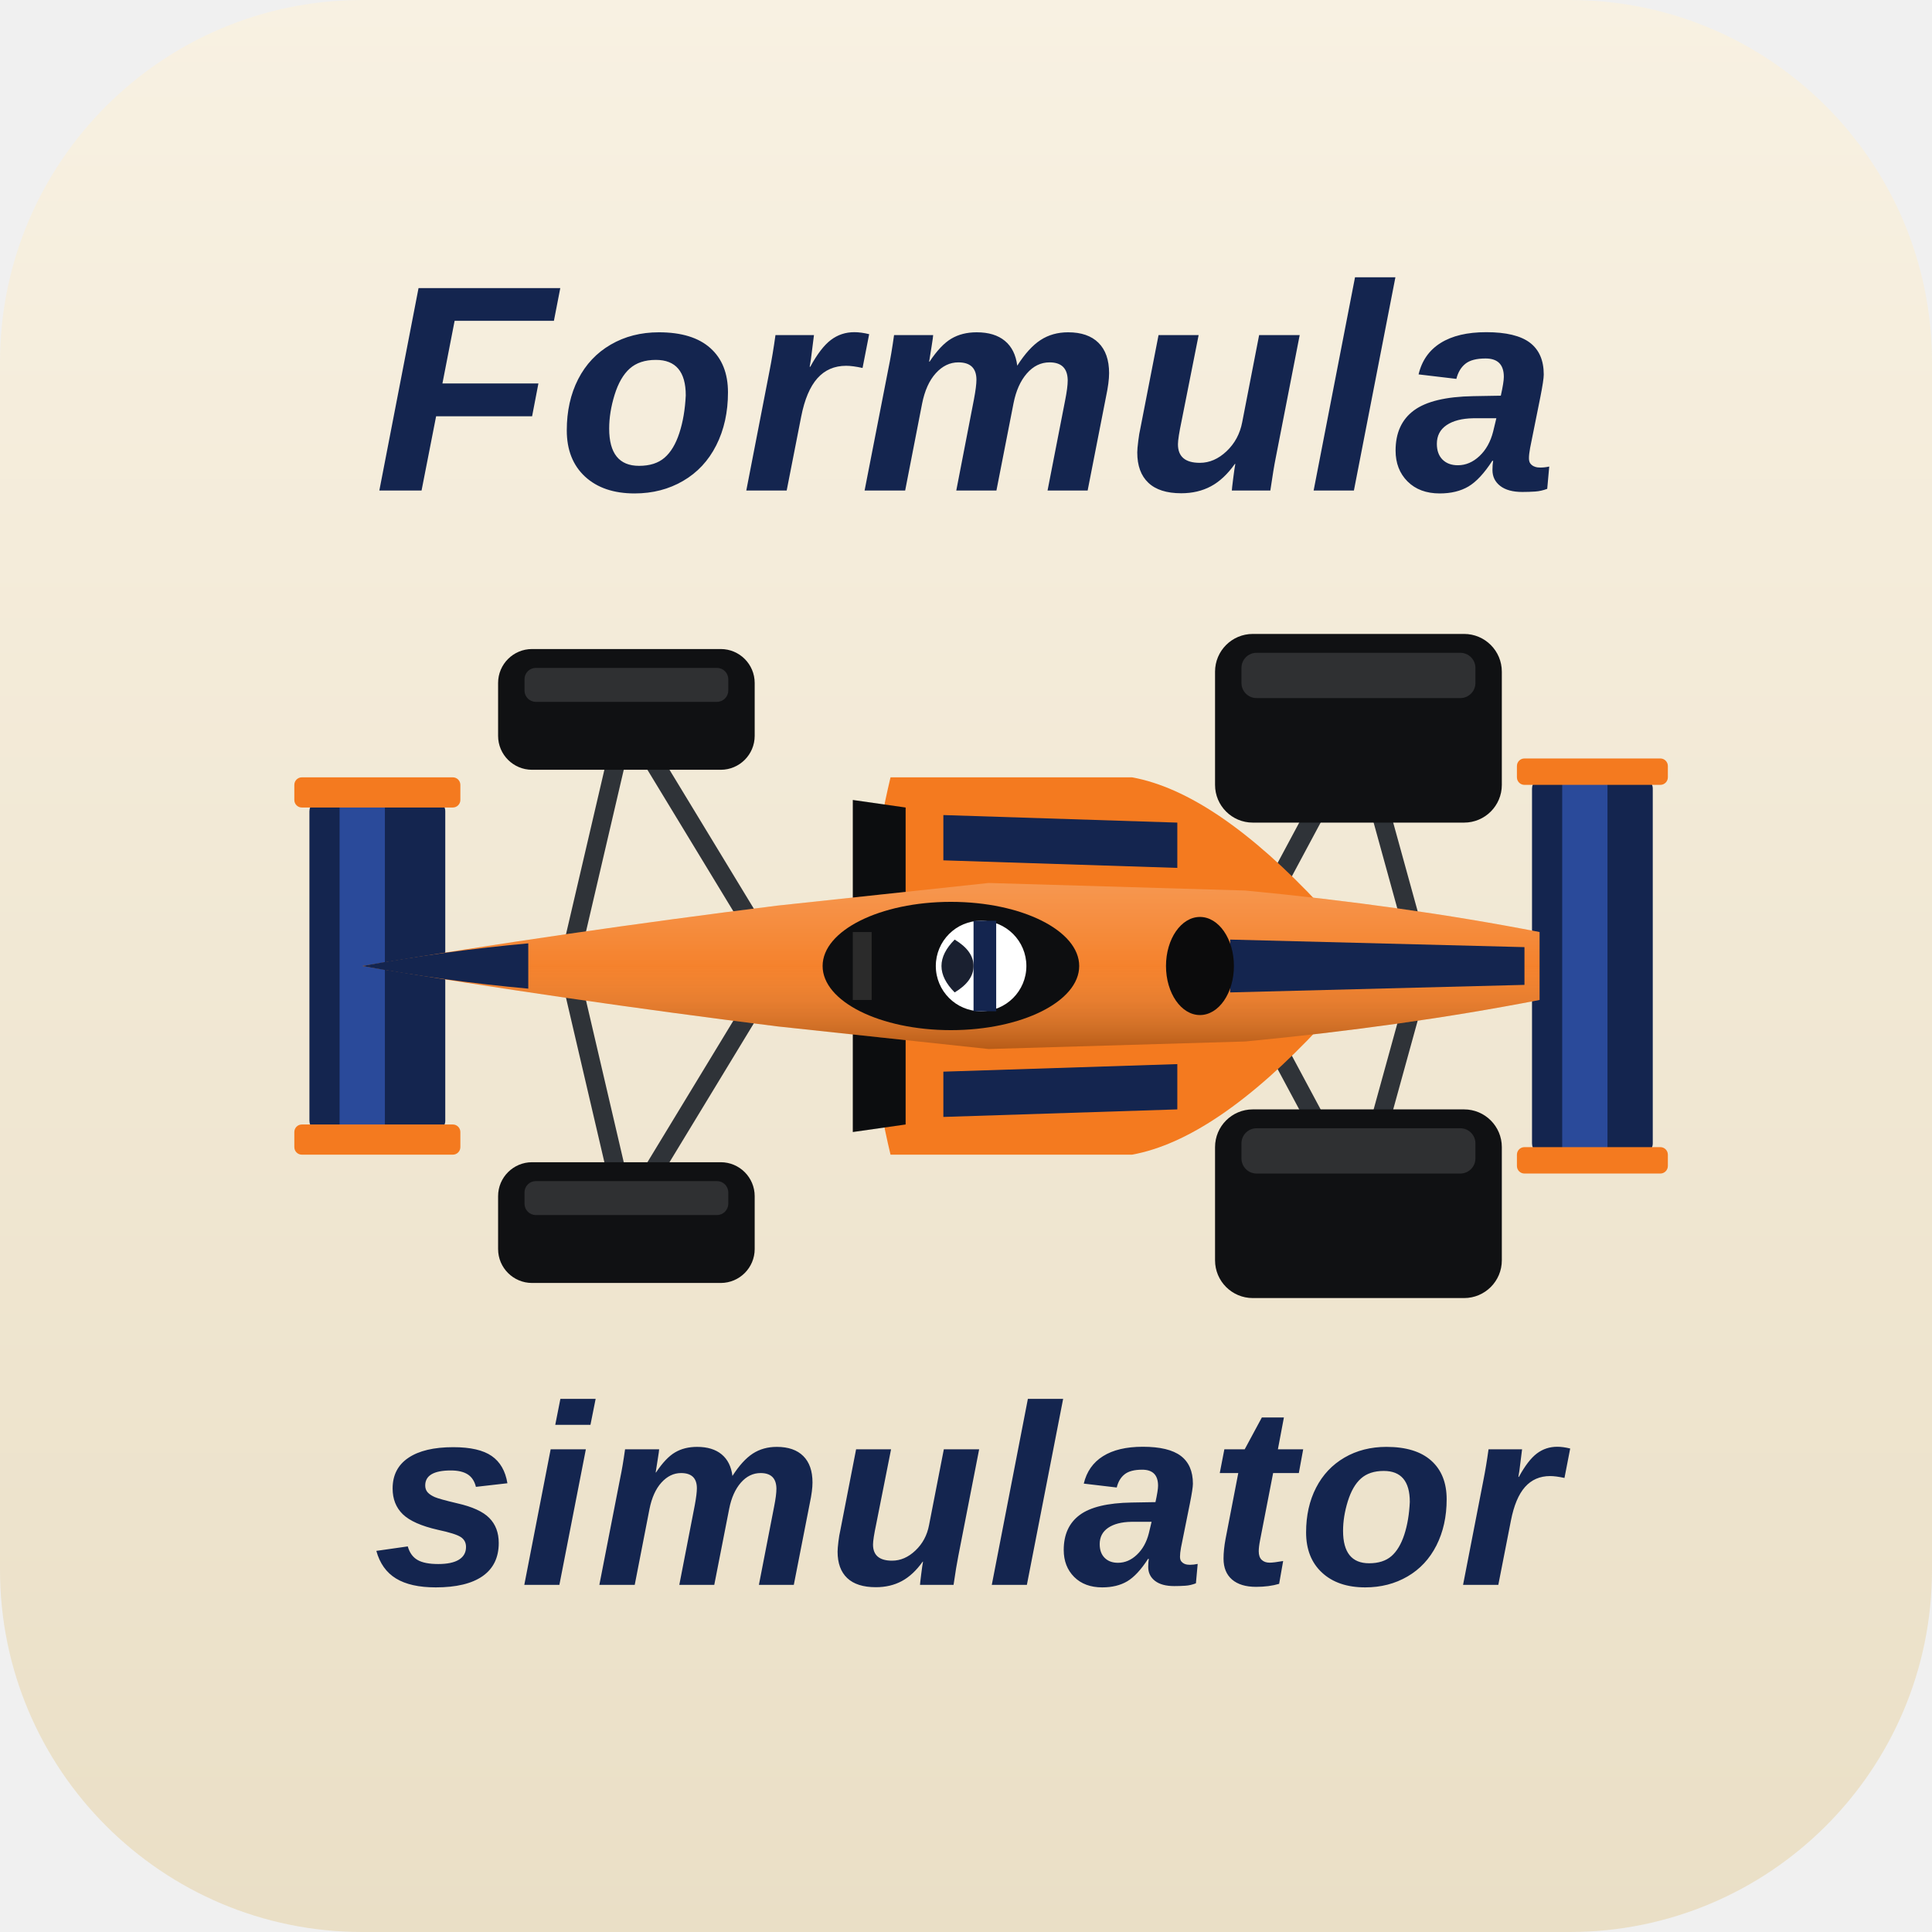
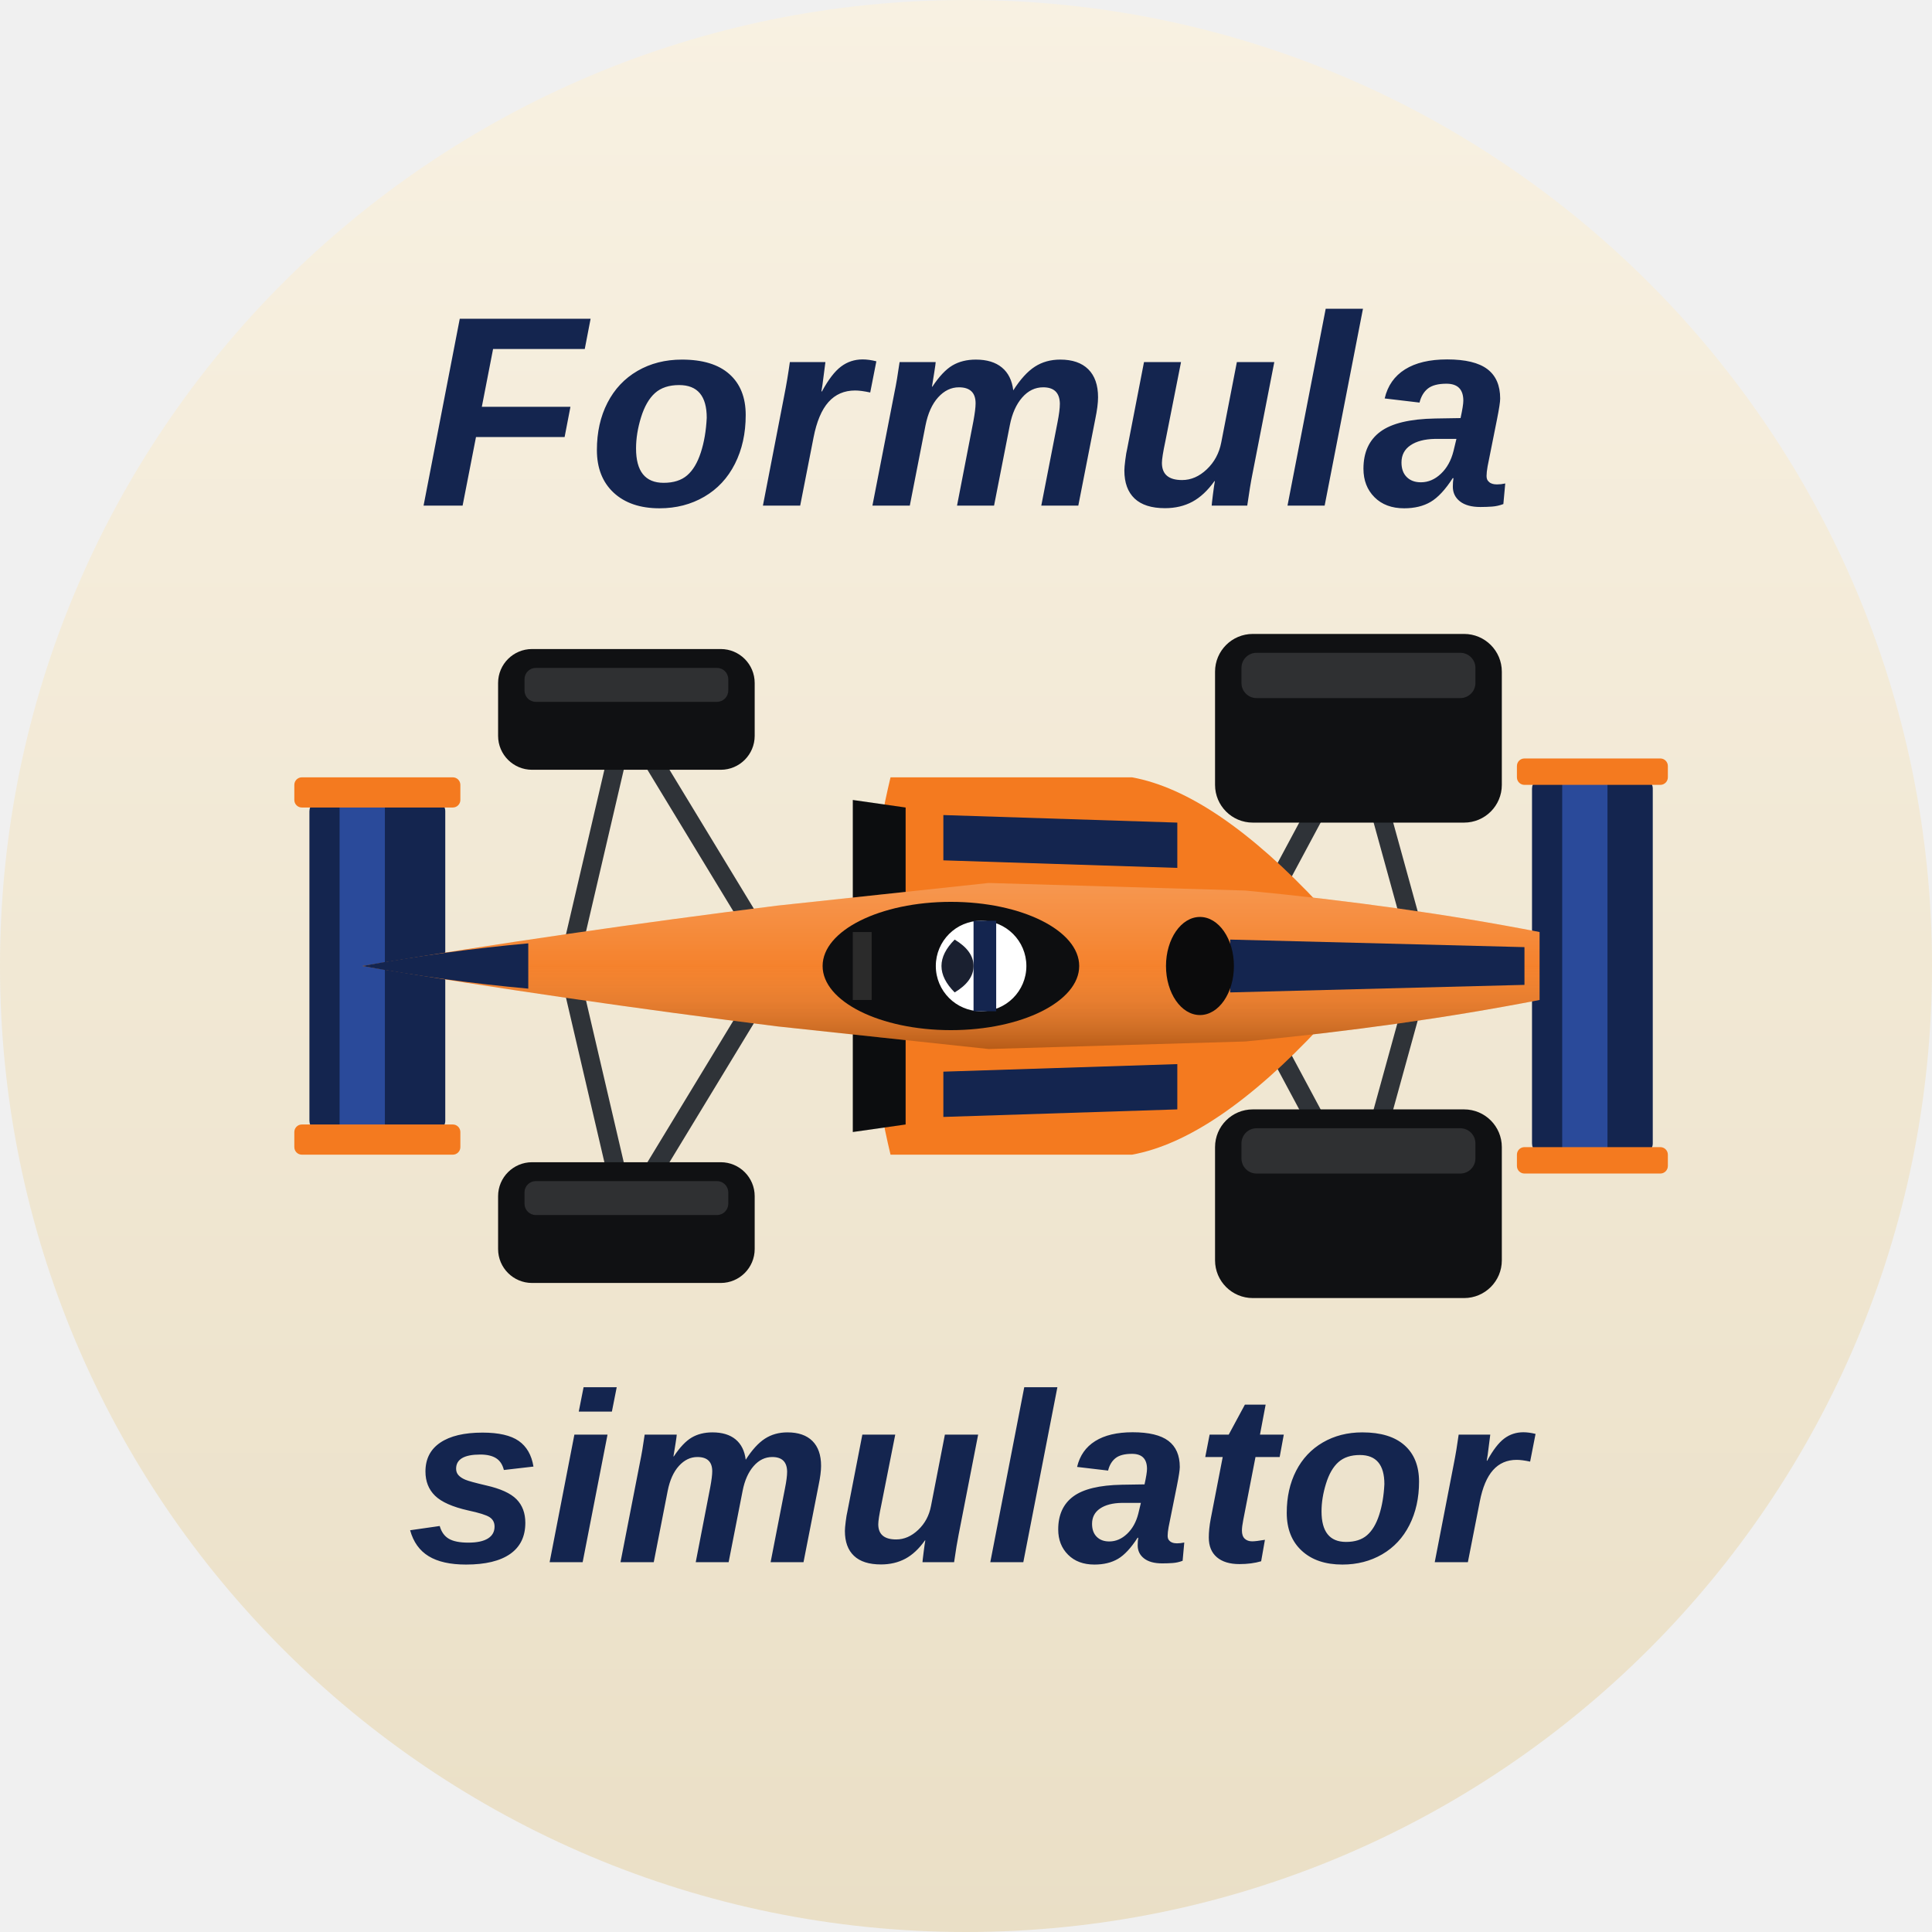
<svg xmlns="http://www.w3.org/2000/svg" viewBox="0 0 512 512">
  <defs>
    <linearGradient id="bg" x1="0" y1="0" x2="0" y2="1">
      <stop offset="0" stop-color="#f8f1e2" />
      <stop offset="1" stop-color="#eadfc6" />
    </linearGradient>
    <linearGradient id="shine" x1="0" y1="0" x2="0" y2="1">
      <stop offset="0" stop-color="#fff" stop-opacity=".22" />
      <stop offset=".5" stop-color="#fff" stop-opacity=".06" />
      <stop offset="1" stop-color="#000" stop-opacity=".25" />
    </linearGradient>
  </defs>
-   <rect width="512" height="512" rx="96" fill="url(#bg)" />
-   <text x="256" y="130" font-family="Arial,Helvetica,sans-serif" font-weight="900" font-style="italic" font-size="78" text-anchor="middle" fill="#14254f" letter-spacing="1">Formula</text>
+   <circle cx="256" cy="256" r="256" fill="url(#bg)" />
+   <text x="256" y="134" font-family="Arial,Helvetica,sans-serif" font-weight="900" font-style="italic" font-size="72" text-anchor="middle" fill="#14254f" letter-spacing="1">Formula</text>
  <g>
    <g stroke="#2f3338" stroke-width="5" stroke-linecap="round">
      <path d="M200 246 L166 190 M200 266 L166 322 M152 250 L166 190 M152 262 L166 322 M330 250 L360 194 M330 262 L360 318 M376 252 L360 194 M376 260 L360 318" />
    </g>
    <rect x="82" y="212" width="36" height="88" rx="3" fill="#14254f" />
    <rect x="90" y="212" width="12" height="88" fill="#2a4a9a" />
    <rect x="78" y="206" width="44" height="8" rx="2" fill="#f47a1f" />
    <rect x="78" y="298" width="44" height="8" rx="2" fill="#f47a1f" />
    <rect x="406" y="206" width="32" height="100" rx="3" fill="#14254f" />
    <rect x="414" y="206" width="12" height="100" fill="#2a4a9a" />
    <rect x="402" y="201" width="40" height="7" rx="2" fill="#f47a1f" />
    <rect x="402" y="304" width="40" height="7" rx="2" fill="#f47a1f" />
    <rect x="402" y="248" width="8" height="16" fill="#14254f" />
    <g fill="#101113">
      <rect x="132" y="172" width="68" height="32" rx="9" />
      <rect x="132" y="308" width="68" height="32" rx="9" />
      <rect x="322" y="168" width="76" height="50" rx="10" />
      <rect x="322" y="294" width="76" height="50" rx="10" />
    </g>
    <g fill="#fff" opacity=".13">
      <rect x="139" y="177" width="54" height="9" rx="3" />
      <rect x="139" y="313" width="54" height="9" rx="3" />
      <rect x="329" y="173" width="62" height="12" rx="4" />
      <rect x="329" y="299" width="62" height="12" rx="4" />
    </g>
    <path d="M236 206 L300 206 Q322 210 350 240 L352 256 L350 272 Q322 302 300 306 L236 306 Q224 256 236 206 Z" fill="#f47a1f" />
    <path d="M250 216 L312 218 L312 230 L250 228 Z" fill="#14254f" />
    <path d="M250 284 L312 282 L312 294 L250 296 Z" fill="#14254f" />
    <path d="M226 212 L240 214 L240 298 L226 300 Z" fill="#0c0d0f" />
    <path d="M96 256 Q150 247 206 240 L262 234 L330 236 Q372 240 408 247 L408 265 Q372 272 330 276 L262 278 L206 272 Q150 265 96 256 Z" fill="#f47a1f" />
    <path d="M96 256 Q150 247 206 240 L262 234 L330 236 Q372 240 408 247 L408 265 Q372 272 330 276 L262 278 L206 272 Q150 265 96 256 Z" fill="url(#shine)" />
    <path d="M96 256 Q118 252 140 250 L140 262 Q118 260 96 256 Z" fill="#14254f" />
    <path d="M326 249 L404 251 L404 261 L326 263 Z" fill="#14254f" />
    <ellipse cx="318" cy="256" rx="9" ry="13" fill="#0b0b0c" />
    <ellipse cx="252" cy="256" rx="34" ry="17" fill="#0d0e10" />
    <circle cx="260" cy="256" r="12" fill="#fff" />
    <rect x="258" y="244" width="6" height="24" fill="#14254f" />
    <path d="M253 249 Q246 256 253 263 Q258 260 258 256 Q258 252 253 249 Z" fill="#1a2030" />
    <rect x="226" y="247" width="5" height="18" fill="#2b2b2b" />
  </g>
-   <text x="256" y="420" font-family="Arial,Helvetica,sans-serif" font-weight="900" font-style="italic" font-size="68" text-anchor="middle" fill="#14254f" letter-spacing="1">simulator</text>
+   <text x="256" y="414" font-family="Arial,Helvetica,sans-serif" font-weight="900" font-style="italic" font-size="64" text-anchor="middle" fill="#14254f" letter-spacing="1">simulator</text>
</svg>
